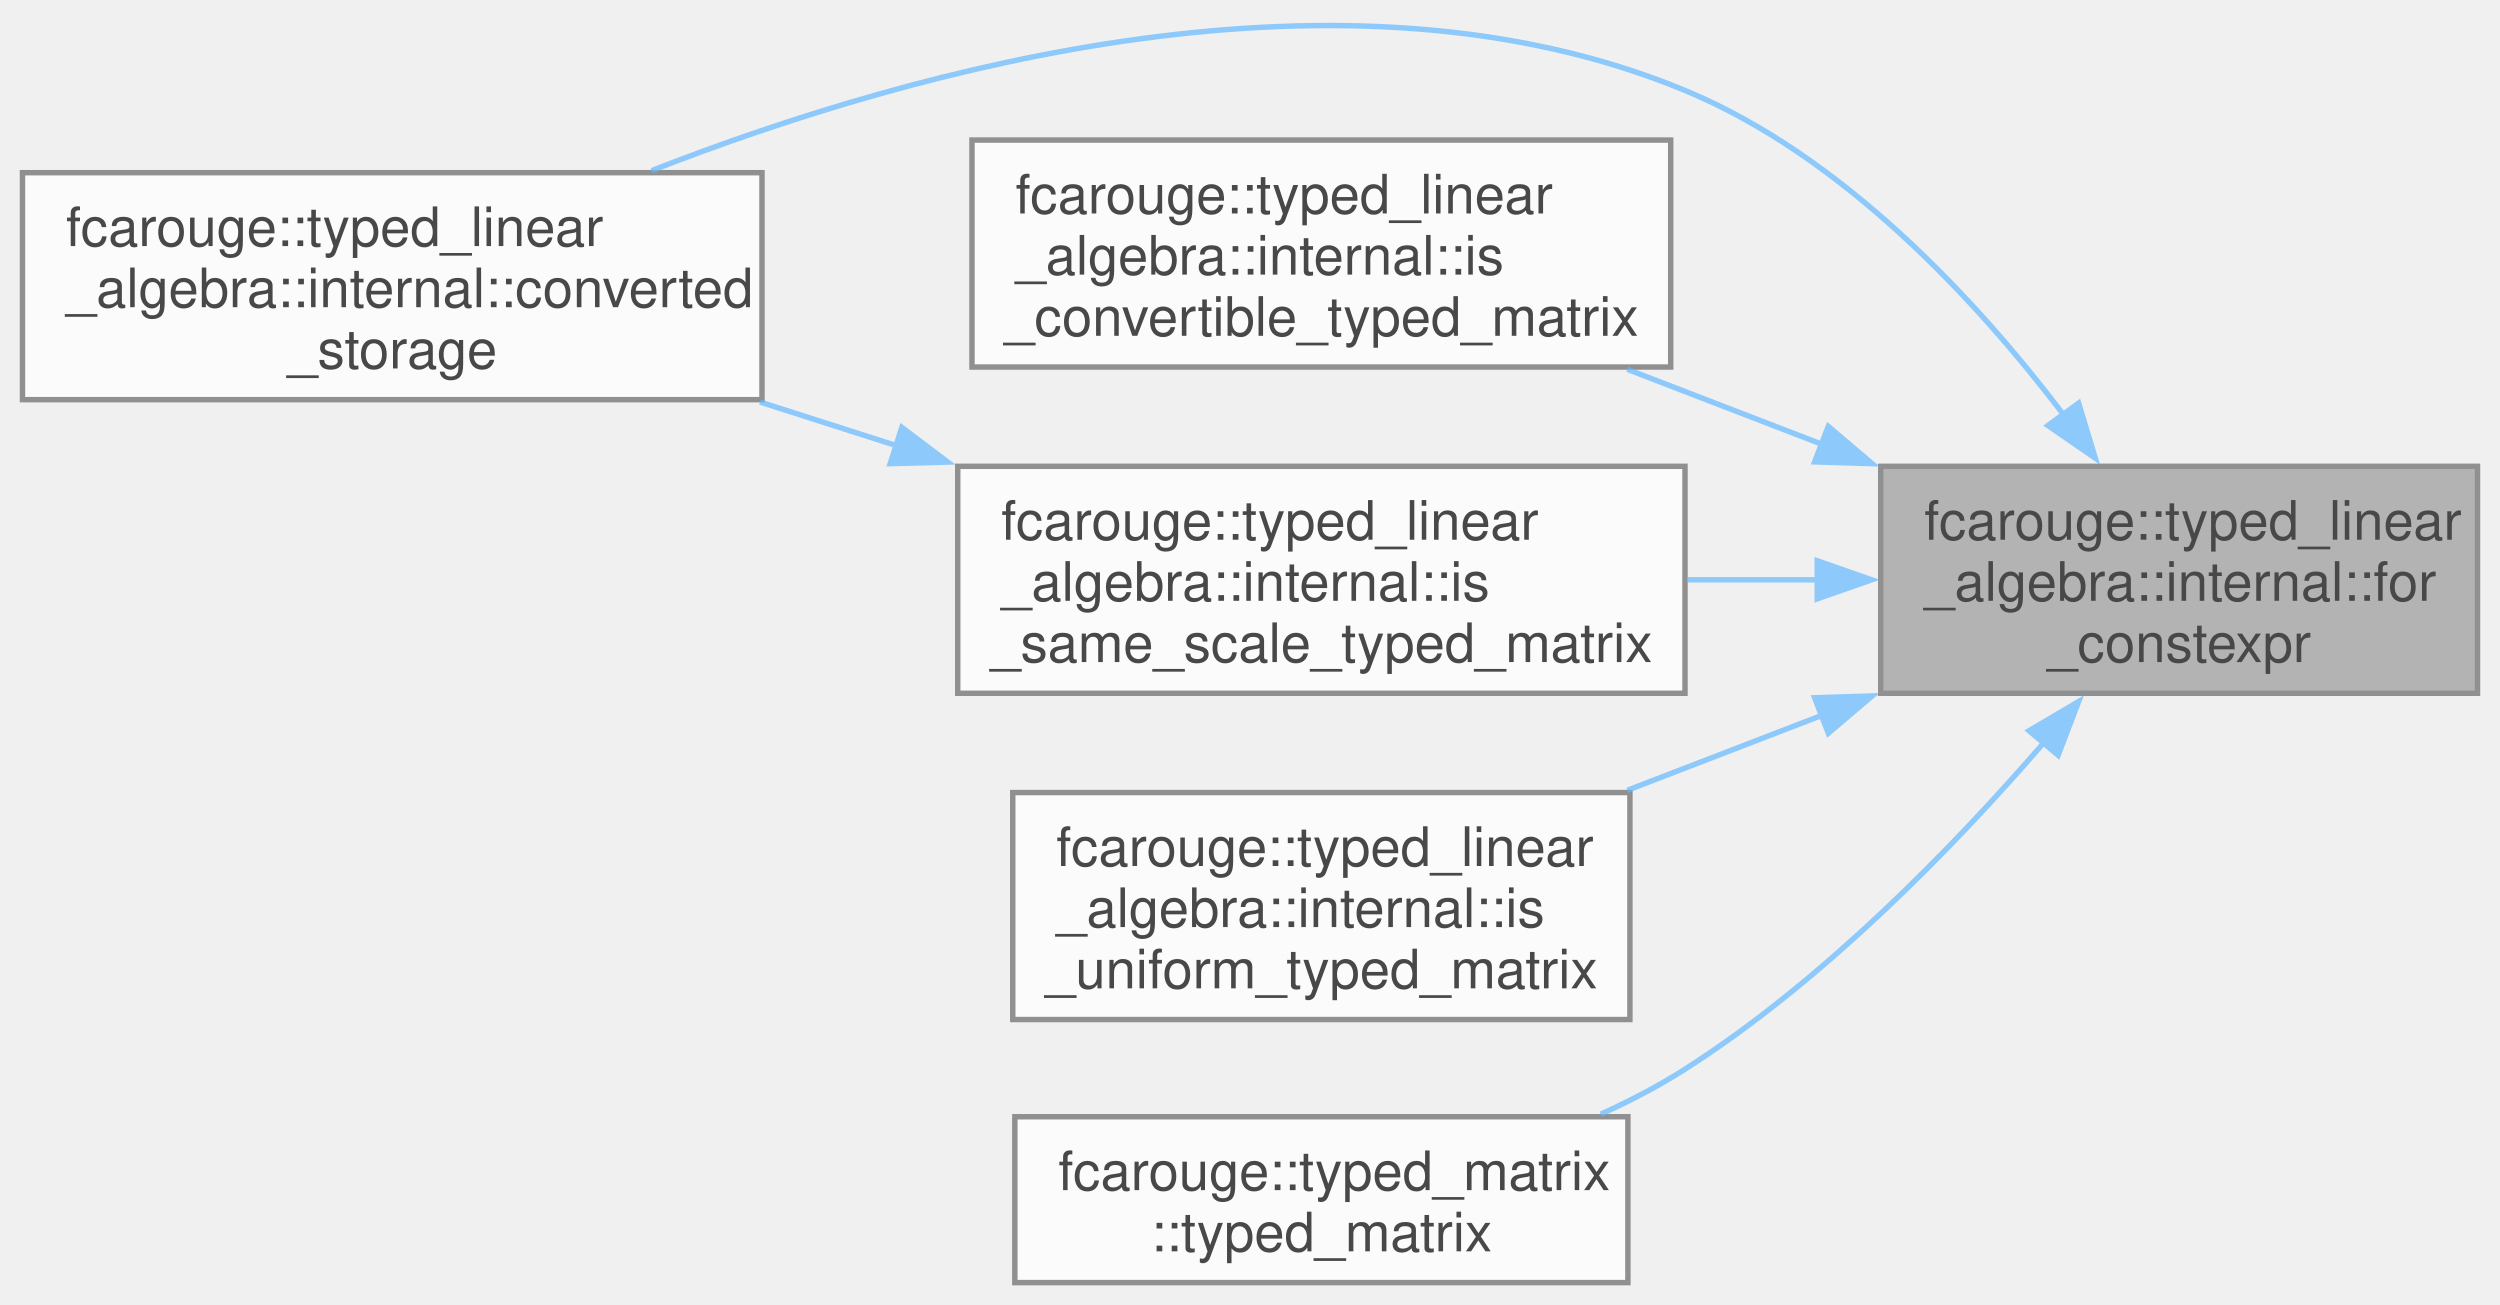
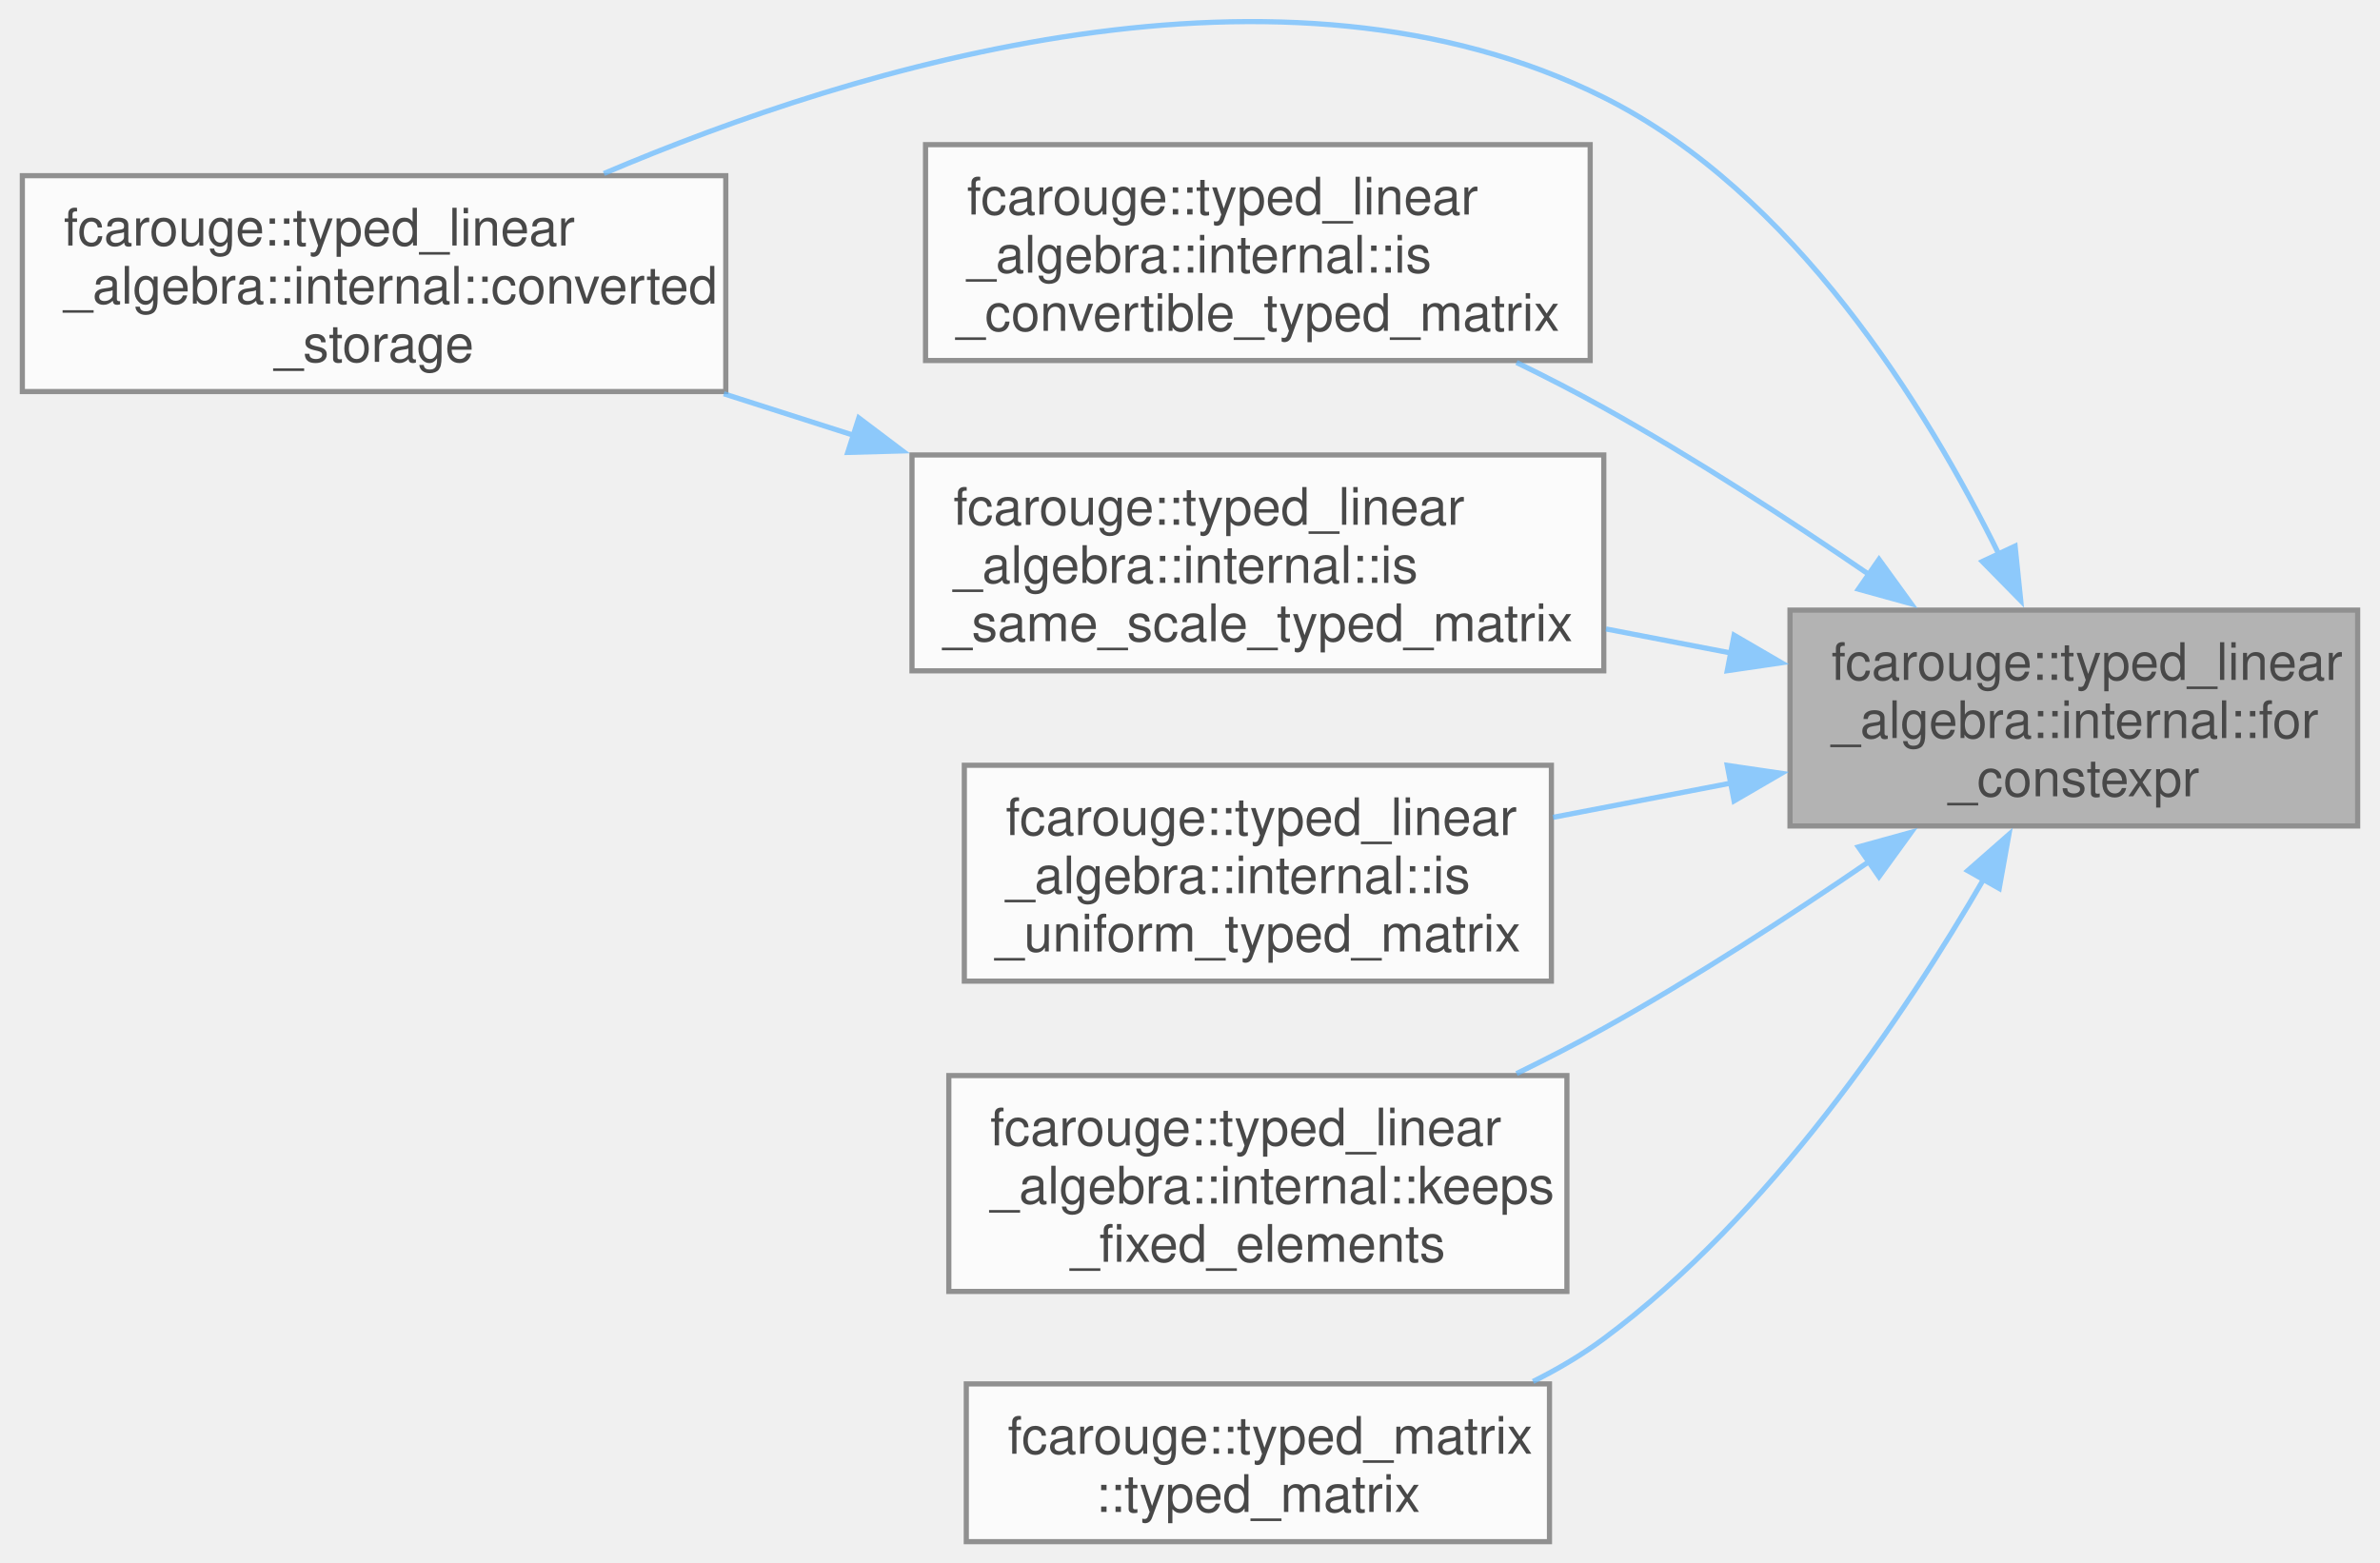
- <svg xmlns="http://www.w3.org/2000/svg" xmlns:xlink="http://www.w3.org/1999/xlink" width="460pt" height="240pt" viewBox="0.00 0.00 459.50 239.88">
+ <svg xmlns="http://www.w3.org/2000/svg" xmlns:xlink="http://www.w3.org/1999/xlink" width="460pt" height="302pt" viewBox="0.00 0.00 459.50 302.09">
  <svg id="main" version="1.1" xml:space="preserve">
    <style type="text/css">
.node, .edge {opacity: 0.7;}
.node.selected, .edge.selected {opacity: 1;}
.edge:hover path { stroke: red; }
.edge:hover polygon { stroke: red; fill: red; }
</style>
    <svg id="graph" class="graph">
-       <g id="graph0" class="graph" transform="scale(1 1) rotate(0) translate(4 235.88)">
+       <g id="graph0" class="graph" transform="scale(1 1) rotate(0) translate(4 298.09)">
        <g id="Node000001" class="node">
          <g id="a_Node000001">
            <a xlink:title=" ">
-               <polygon fill="#999999" stroke="#666666" points="451.5,-150.12 341.75,-150.12 341.75,-108.38 451.5,-108.38 451.5,-150.12" />
-               <text text-anchor="start" x="349.75" y="-136.62" font-family="Helvetica,sans-Serif" font-size="10.00">fcarouge::typed_linear</text>
-               <text text-anchor="start" x="349.75" y="-125.38" font-family="Helvetica,sans-Serif" font-size="10.00">_algebra::internal::for</text>
-               <text text-anchor="middle" x="396.62" y="-114.12" font-family="Helvetica,sans-Serif" font-size="10.00">_constexpr</text>
+               <polygon fill="#999999" stroke="#666666" points="451.5,-180.12 341.75,-180.12 341.75,-138.38 451.5,-138.38 451.5,-180.12" />
+               <text text-anchor="start" x="349.75" y="-166.62" font-family="Helvetica,sans-Serif" font-size="10.00">fcarouge::typed_linear</text>
+               <text text-anchor="start" x="349.75" y="-155.38" font-family="Helvetica,sans-Serif" font-size="10.00">_algebra::internal::for</text>
+               <text text-anchor="middle" x="396.62" y="-144.12" font-family="Helvetica,sans-Serif" font-size="10.00">_constexpr</text>
            </a>
          </g>
        </g>
        <g id="Node000002" class="node">
          <g id="a_Node000002">
            <a xlink:href="namespacefcarouge_1_1typed__linear__algebra_1_1internal.xhtml#a7ff10b16443c2216c9b129813cd74c6e" target="_top" xlink:title="The storage of the typed matrix To keeping the values of from.">
-               <polygon fill="white" stroke="#666666" points="136,-204.12 0,-204.12 0,-162.38 136,-162.38 136,-204.12" />
-               <text text-anchor="start" x="8" y="-190.62" font-family="Helvetica,sans-Serif" font-size="10.00">fcarouge::typed_linear</text>
-               <text text-anchor="start" x="8" y="-179.38" font-family="Helvetica,sans-Serif" font-size="10.00">_algebra::internal::converted</text>
-               <text text-anchor="middle" x="68" y="-168.12" font-family="Helvetica,sans-Serif" font-size="10.00">_storage</text>
+               <polygon fill="white" stroke="#666666" points="136,-264.12 0,-264.12 0,-222.38 136,-222.38 136,-264.12" />
+               <text text-anchor="start" x="8" y="-250.62" font-family="Helvetica,sans-Serif" font-size="10.00">fcarouge::typed_linear</text>
+               <text text-anchor="start" x="8" y="-239.38" font-family="Helvetica,sans-Serif" font-size="10.00">_algebra::internal::converted</text>
+               <text text-anchor="middle" x="68" y="-228.12" font-family="Helvetica,sans-Serif" font-size="10.00">_storage</text>
            </a>
          </g>
        </g>
        <g id="edge1_Node000001_Node000002" class="edge">
          <g id="a_edge1_Node000001_Node000002">
            <a xlink:title=" ">
-               <path fill="none" stroke="#63b8ff" d="M375.34,-159.65C359.28,-180.78 334.76,-207.22 305.75,-219.25 243.34,-245.13 164.77,-223.65 115.7,-204.5" />
-               <polygon fill="#63b8ff" stroke="#63b8ff" points="378.14,-161.75 381.21,-151.61 372.49,-157.62 378.14,-161.75" />
+               <path fill="none" stroke="#63b8ff" d="M382.27,-190.65C368.03,-219.64 342.44,-260.89 305.75,-279.25 243.66,-310.32 161.83,-285.53 112.43,-264.54" />
+               <polygon fill="#63b8ff" stroke="#63b8ff" points="385.27,-192.5 386.36,-181.96 378.93,-189.52 385.27,-192.5" />
            </a>
          </g>
        </g>
        <g id="Node000003" class="node">
          <g id="a_Node000003">
            <a xlink:href="namespacefcarouge_1_1typed__linear__algebra_1_1internal.xhtml#a19891acc4dc45bd42753c68d70251411" target="_top" xlink:title="Whether each element type of a typed matrix implicitly converts to the corresponding element type of ...">
-               <polygon fill="white" stroke="#666666" points="303.12,-210.12 174.62,-210.12 174.62,-168.38 303.12,-168.38 303.12,-210.12" />
-               <text text-anchor="start" x="182.62" y="-196.62" font-family="Helvetica,sans-Serif" font-size="10.00">fcarouge::typed_linear</text>
-               <text text-anchor="start" x="182.62" y="-185.38" font-family="Helvetica,sans-Serif" font-size="10.00">_algebra::internal::is</text>
-               <text text-anchor="middle" x="238.88" y="-174.12" font-family="Helvetica,sans-Serif" font-size="10.00">_convertible_typed_matrix</text>
+               <polygon fill="white" stroke="#666666" points="303.12,-270.12 174.62,-270.12 174.62,-228.38 303.12,-228.38 303.12,-270.12" />
+               <text text-anchor="start" x="182.62" y="-256.62" font-family="Helvetica,sans-Serif" font-size="10.00">fcarouge::typed_linear</text>
+               <text text-anchor="start" x="182.62" y="-245.38" font-family="Helvetica,sans-Serif" font-size="10.00">_algebra::internal::is</text>
+               <text text-anchor="middle" x="238.88" y="-234.12" font-family="Helvetica,sans-Serif" font-size="10.00">_convertible_typed_matrix</text>
            </a>
          </g>
        </g>
        <g id="edge2_Node000001_Node000003" class="edge">
          <g id="a_edge2_Node000001_Node000003">
            <a xlink:title=" ">
-               <path fill="none" stroke="#63b8ff" d="M331.2,-154.07C319.23,-158.68 306.81,-163.46 295.14,-167.96" />
-               <polygon fill="#63b8ff" stroke="#63b8ff" points="332.1,-157.47 340.18,-150.61 329.59,-150.94 332.1,-157.47" />
+               <path fill="none" stroke="#63b8ff" d="M357.11,-186.95C341.52,-197.63 323.13,-209.58 305.75,-219.25 300.37,-222.25 294.64,-225.19 288.88,-228" />
+               <polygon fill="#63b8ff" stroke="#63b8ff" points="358.96,-189.93 365.18,-181.35 354.97,-184.17 358.96,-189.93" />
            </a>
          </g>
        </g>
        <g id="Node000004" class="node">
          <g id="a_Node000004">
            <a xlink:href="namespacefcarouge_1_1typed__linear__algebra_1_1internal.xhtml#a96df1bb0530f2d566558ee2f626386f3" target="_top" xlink:title="Whether each element type of a typed matrix is of the same scale as the corresponding element type of...">
-               <polygon fill="white" stroke="#666666" points="305.75,-150.12 172,-150.12 172,-108.38 305.75,-108.38 305.75,-150.12" />
-               <text text-anchor="start" x="180" y="-136.62" font-family="Helvetica,sans-Serif" font-size="10.00">fcarouge::typed_linear</text>
-               <text text-anchor="start" x="180" y="-125.38" font-family="Helvetica,sans-Serif" font-size="10.00">_algebra::internal::is</text>
-               <text text-anchor="middle" x="238.88" y="-114.12" font-family="Helvetica,sans-Serif" font-size="10.00">_same_scale_typed_matrix</text>
+               <polygon fill="white" stroke="#666666" points="305.75,-210.12 172,-210.12 172,-168.38 305.75,-168.38 305.75,-210.12" />
+               <text text-anchor="start" x="180" y="-196.62" font-family="Helvetica,sans-Serif" font-size="10.00">fcarouge::typed_linear</text>
+               <text text-anchor="start" x="180" y="-185.38" font-family="Helvetica,sans-Serif" font-size="10.00">_algebra::internal::is</text>
+               <text text-anchor="middle" x="238.88" y="-174.12" font-family="Helvetica,sans-Serif" font-size="10.00">_same_scale_typed_matrix</text>
            </a>
          </g>
        </g>
        <g id="edge3_Node000001_Node000004" class="edge">
          <g id="a_edge3_Node000001_Node000004">
            <a xlink:title=" ">
-               <path fill="none" stroke="#63b8ff" d="M330.14,-129.25C322.21,-129.25 314.11,-129.25 306.17,-129.25" />
-               <polygon fill="#63b8ff" stroke="#63b8ff" points="330.07,-132.75 340.07,-129.25 330.07,-125.75 330.07,-132.75" />
+               <path fill="none" stroke="#63b8ff" d="M330.42,-171.81C322.4,-173.35 314.2,-174.93 306.17,-176.48" />
+               <polygon fill="#63b8ff" stroke="#63b8ff" points="330.94,-175.27 340.1,-169.94 329.62,-168.4 330.94,-175.27" />
            </a>
          </g>
        </g>
        <g id="Node000005" class="node">
          <g id="a_Node000005">
            <a xlink:href="namespacefcarouge_1_1typed__linear__algebra_1_1internal.xhtml#a2238a99ab35d65098efb485ef3e05611" target="_top" xlink:title=" ">
-               <polygon fill="white" stroke="#666666" points="295.62,-90.12 182.12,-90.12 182.12,-48.38 295.62,-48.38 295.62,-90.12" />
-               <text text-anchor="start" x="190.12" y="-76.62" font-family="Helvetica,sans-Serif" font-size="10.00">fcarouge::typed_linear</text>
-               <text text-anchor="start" x="190.12" y="-65.38" font-family="Helvetica,sans-Serif" font-size="10.00">_algebra::internal::is</text>
-               <text text-anchor="middle" x="238.88" y="-54.12" font-family="Helvetica,sans-Serif" font-size="10.00">_uniform_typed_matrix</text>
+               <polygon fill="white" stroke="#666666" points="295.62,-150.12 182.12,-150.12 182.12,-108.38 295.62,-108.38 295.62,-150.12" />
+               <text text-anchor="start" x="190.12" y="-136.62" font-family="Helvetica,sans-Serif" font-size="10.00">fcarouge::typed_linear</text>
+               <text text-anchor="start" x="190.12" y="-125.38" font-family="Helvetica,sans-Serif" font-size="10.00">_algebra::internal::is</text>
+               <text text-anchor="middle" x="238.88" y="-114.12" font-family="Helvetica,sans-Serif" font-size="10.00">_uniform_typed_matrix</text>
            </a>
          </g>
        </g>
        <g id="edge5_Node000001_Node000005" class="edge">
          <g id="a_edge5_Node000001_Node000005">
            <a xlink:title=" ">
-               <path fill="none" stroke="#63b8ff" d="M331.2,-104.43C319.23,-99.82 306.81,-95.04 295.14,-90.54" />
-               <polygon fill="#63b8ff" stroke="#63b8ff" points="329.59,-107.56 340.18,-107.89 332.1,-101.03 329.59,-107.56" />
+               <path fill="none" stroke="#63b8ff" d="M330.32,-146.67C318.89,-144.47 307.09,-142.2 295.93,-140.05" />
+               <polygon fill="#63b8ff" stroke="#63b8ff" points="329.62,-150.1 340.1,-148.56 330.94,-143.23 329.62,-150.1" />
            </a>
          </g>
        </g>
        <g id="Node000006" class="node">
          <g id="a_Node000006">
+             <a xlink:href="namespacefcarouge_1_1typed__linear__algebra_1_1internal.xhtml#a36aead92c9cac0ad7ecfa33526d09141" target="_top" xlink:title="Whether each element the storage of To cannot write keeps its value on conversion from From.">
+               <polygon fill="white" stroke="#666666" points="298.62,-90.12 179.12,-90.12 179.12,-48.38 298.62,-48.38 298.62,-90.12" />
+               <text text-anchor="start" x="187.12" y="-76.62" font-family="Helvetica,sans-Serif" font-size="10.00">fcarouge::typed_linear</text>
+               <text text-anchor="start" x="187.12" y="-65.38" font-family="Helvetica,sans-Serif" font-size="10.00">_algebra::internal::keeps</text>
+               <text text-anchor="middle" x="238.88" y="-54.12" font-family="Helvetica,sans-Serif" font-size="10.00">_fixed_elements</text>
+             </a>
+           </g>
+         </g>
+         <g id="edge6_Node000001_Node000006" class="edge">
+           <g id="a_edge6_Node000001_Node000006">
+             <a xlink:title=" ">
+               <path fill="none" stroke="#63b8ff" d="M357.11,-131.55C341.52,-120.87 323.13,-108.92 305.75,-99.25 300.37,-96.25 294.64,-93.31 288.88,-90.5" />
+               <polygon fill="#63b8ff" stroke="#63b8ff" points="354.97,-134.33 365.18,-137.15 358.96,-128.57 354.97,-134.33" />
+             </a>
+           </g>
+         </g>
+         <g id="Node000007" class="node">
+           <g id="a_Node000007">
            <a xlink:href="classfcarouge_1_1typed__matrix.xhtml#a61e17e74f5cb17bfd0640a26dad4c265" target="_top" xlink:title="Convert construct a typed vector from a tuple-like value.">
              <polygon fill="white" stroke="#666666" points="295.25,-30.5 182.5,-30.5 182.5,0 295.25,0 295.25,-30.5" />
              <text text-anchor="start" x="190.5" y="-17" font-family="Helvetica,sans-Serif" font-size="10.00">fcarouge::typed_matrix</text>
              <text text-anchor="middle" x="238.88" y="-5.75" font-family="Helvetica,sans-Serif" font-size="10.00">::typed_matrix</text>
            </a>
          </g>
        </g>
-         <g id="edge6_Node000001_Node000006" class="edge">
-           <g id="a_edge6_Node000001_Node000006">
+         <g id="edge7_Node000001_Node000007" class="edge">
+           <g id="a_edge7_Node000001_Node000007">
            <a xlink:title=" ">
-               <path fill="none" stroke="#63b8ff" d="M371.73,-99.28C354.99,-79.93 331.14,-55.45 305.75,-39.25 300.93,-36.17 295.65,-33.42 290.26,-30.97" />
-               <polygon fill="#63b8ff" stroke="#63b8ff" points="369.02,-101.49 378.15,-106.87 374.37,-96.98 369.02,-101.49" />
+               <path fill="none" stroke="#63b8ff" d="M379.34,-128.35C363.72,-101.42 337.81,-63.05 305.75,-39.25 301.55,-36.13 296.9,-33.38 292.07,-30.97" />
+               <polygon fill="#63b8ff" stroke="#63b8ff" points="376.11,-129.74 384.07,-136.73 382.2,-126.3 376.11,-129.74" />
            </a>
          </g>
        </g>
        <g id="edge4_Node000004_Node000002" class="edge">
          <g id="a_edge4_Node000004_Node000002">
            <a xlink:title=" ">
-               <path fill="none" stroke="#63b8ff" d="M160.69,-153.93C152.32,-156.61 143.85,-159.31 135.62,-161.95" />
-               <polygon fill="#63b8ff" stroke="#63b8ff" points="161.72,-157.28 170.17,-150.9 159.58,-150.61 161.72,-157.28" />
+               <path fill="none" stroke="#63b8ff" d="M160.69,-213.93C152.32,-216.61 143.85,-219.31 135.62,-221.95" />
+               <polygon fill="#63b8ff" stroke="#63b8ff" points="161.72,-217.28 170.17,-210.9 159.58,-210.61 161.72,-217.28" />
            </a>
          </g>
        </g>
      </g>
    </svg>
  </svg>
  <style type="text/css">

[data-mouse-over-selected='false'] { opacity: 0.7; }
[data-mouse-over-selected='true']  { opacity: 1.0; }

</style>
</svg>
